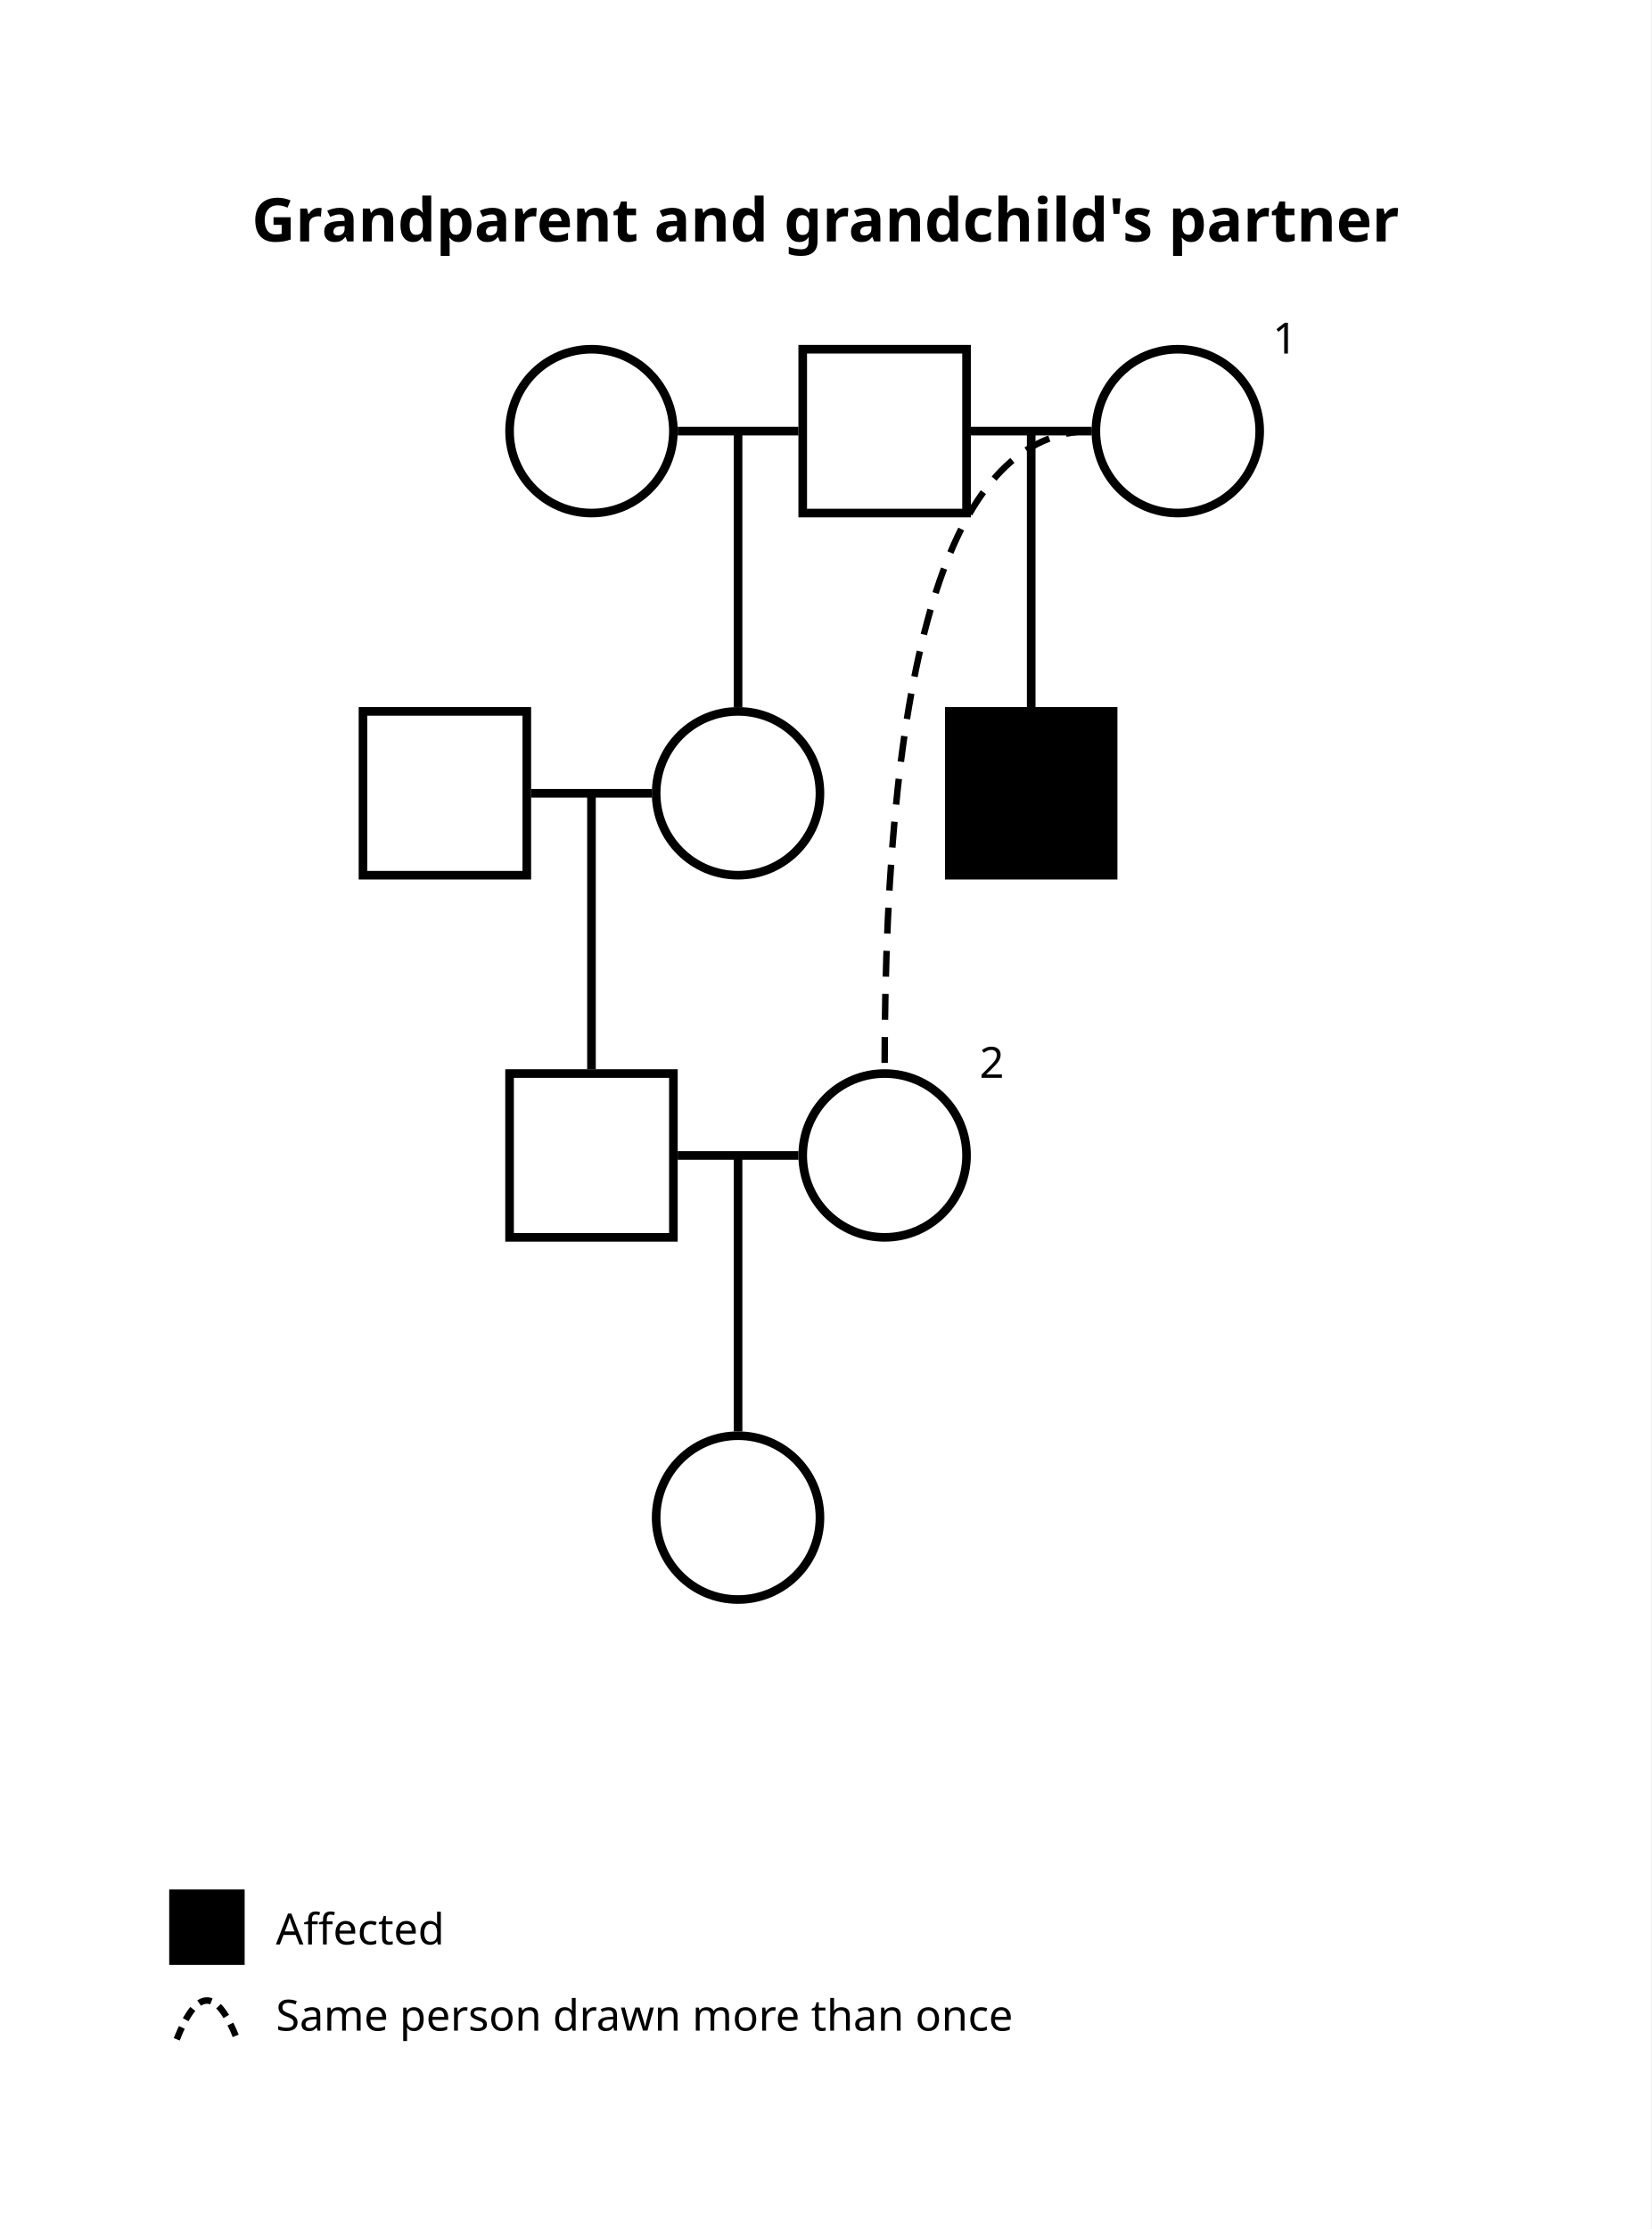
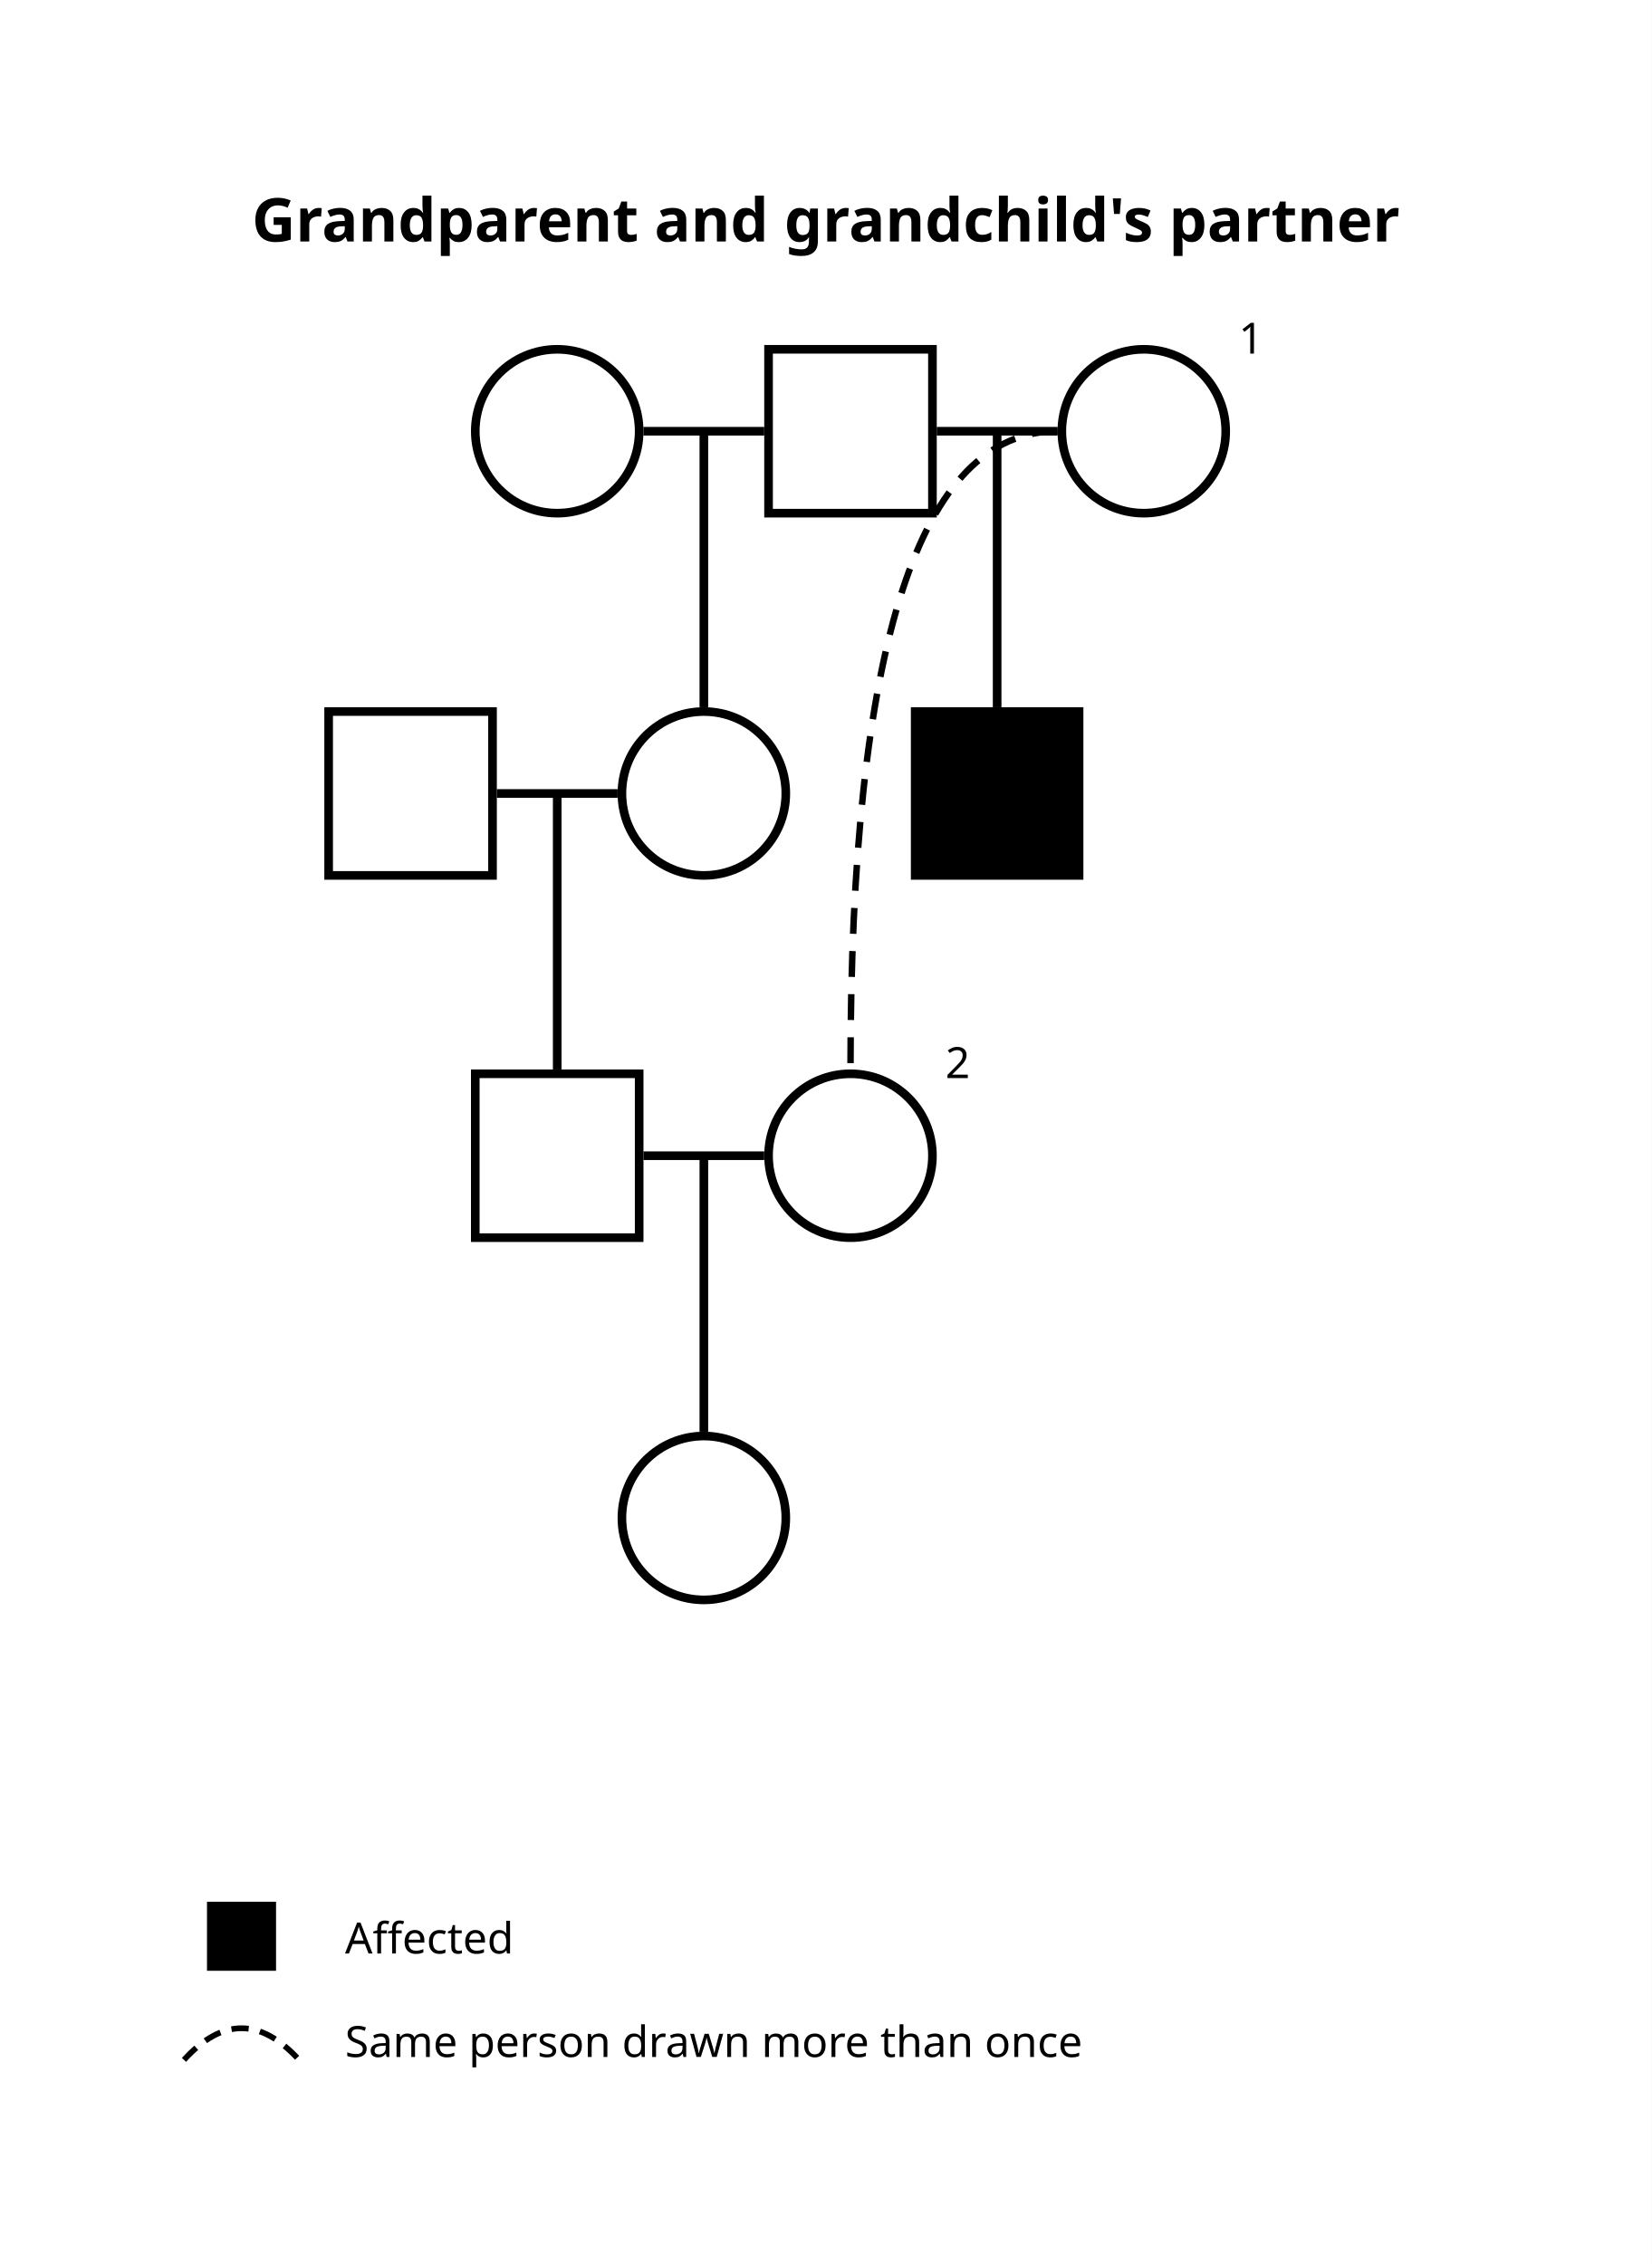
- <svg xmlns="http://www.w3.org/2000/svg" width="383" height="517" viewBox="0 0 383 517">
+ <svg xmlns="http://www.w3.org/2000/svg" width="383" height="525" viewBox="0 0 383 525">
  <defs>
    <marker id="proband-arrowhead" markerWidth="6" markerHeight="6" refX="6" refY="3" orient="auto">
      <path d="M 0 0 L 6 3 L 0 6 Z" fill="black" />
    </marker>
  </defs>
-   <rect width="383" height="517" fill="white" />
+   <rect width="383" height="525" fill="white" />
  <g class="chart-title">
    <text x="191.5" y="56" text-anchor="middle" font-family="sans-serif" font-size="14" font-weight="bold" fill="black" style="user-select:none">Grandparent and grandchild's partner</text>
  </g>
-   <g transform="translate(103.2 100)">
+   <g transform="translate(95.2 100)">
    <g class="couple-lines">
      <path d="M 54 0 L 82 0" stroke="black" stroke-width="2" fill="none" />
      <path d="M 122 0 L 150 0" stroke="black" stroke-width="2" fill="none" />
      <path d="M 20 84 L 48 84" stroke="black" stroke-width="2" fill="none" />
      <path d="M 54 168 L 82 168" stroke="black" stroke-width="2" fill="none" />
    </g>
    <g class="sibship-lines">
      <path d="M 68 0 L 68 42 M 68 42 L 68 42 M 68 42 L 68 64" stroke="black" stroke-width="2" fill="none" />
      <path d="M 136 0 L 136 42 M 136 42 L 136 42 M 136 42 L 136 64" stroke="black" stroke-width="2" fill="none" />
      <path d="M 34 84 L 34 126 M 34 126 L 34 126 M 34 126 L 34 148" stroke="black" stroke-width="2" fill="none" />
      <path d="M 68 168 L 68 210 M 68 210 L 68 210 M 68 210 L 68 232" stroke="black" stroke-width="2" fill="none" />
    </g>
    <g class="assisted-lines">
</g>
    <g class="duplicate-arcs">
      <path d="M 150 0 Q 102 0 102 148" stroke="black" stroke-width="1.5" stroke-dasharray="6 4" fill="none" />
    </g>
    <g class="symbols">
      <g transform="translate(34 0)">
        <g transform="translate(-20 -20)">
          <g>
            <g>
              <circle cx="20" cy="20" r="19" stroke="black" stroke-width="2" fill="white" />
            </g>
          </g>
        </g>
      </g>
      <g transform="translate(102 0)">
        <g transform="translate(-20 -20)">
          <g>
            <g>
              <rect x="1" y="1" width="38" height="38" stroke="black" stroke-width="2" fill="white" />
            </g>
          </g>
        </g>
      </g>
      <g transform="translate(170 0)">
        <g transform="translate(-20 -20)">
          <g>
            <g>
              <circle cx="20" cy="20" r="19" stroke="black" stroke-width="2" fill="white" />
            </g>
          </g>
          <text data-copy-number="1" x="42" y="2" font-family="sans-serif" font-size="10" fill="black" style="pointer-events:none;user-select:none">1</text>
        </g>
      </g>
      <g transform="translate(0 84)">
        <g transform="translate(-20 -20)">
          <g>
            <g>
              <rect x="1" y="1" width="38" height="38" stroke="black" stroke-width="2" fill="white" />
            </g>
          </g>
        </g>
      </g>
      <g transform="translate(68 84)">
        <g transform="translate(-20 -20)">
          <g>
            <g>
              <circle cx="20" cy="20" r="19" stroke="black" stroke-width="2" fill="white" />
            </g>
          </g>
        </g>
      </g>
      <g transform="translate(136 84)">
        <g transform="translate(-20 -20)">
          <g>
            <g>
              <rect x="1" y="1" width="38" height="38" stroke="black" stroke-width="2" fill="black" />
            </g>
          </g>
        </g>
      </g>
      <g transform="translate(34 168)">
        <g transform="translate(-20 -20)">
          <g>
            <g>
              <rect x="1" y="1" width="38" height="38" stroke="black" stroke-width="2" fill="white" />
            </g>
          </g>
        </g>
      </g>
      <g transform="translate(102 168)">
        <g transform="translate(-20 -20)">
          <g>
            <g>
              <circle cx="20" cy="20" r="19" stroke="black" stroke-width="2" fill="white" />
            </g>
          </g>
          <text data-copy-number="2" x="42" y="2" font-family="sans-serif" font-size="10" fill="black" style="pointer-events:none;user-select:none">2</text>
        </g>
      </g>
      <g transform="translate(68 252)">
        <g transform="translate(-20 -20)">
          <g>
            <g>
              <circle cx="20" cy="20" r="19" stroke="black" stroke-width="2" fill="white" />
            </g>
          </g>
        </g>
      </g>
    </g>
    <g class="labels">
      <g transform="translate(14 -20)">
        <g transform="translate(20 20)" style="user-select:none" />
      </g>
      <g transform="translate(82 -20)">
        <g transform="translate(20 20)" style="user-select:none" />
      </g>
      <g transform="translate(150 -20)">
        <g transform="translate(20 20)" style="user-select:none" />
      </g>
      <g transform="translate(-20 64)">
        <g transform="translate(20 20)" style="user-select:none" />
      </g>
      <g transform="translate(48 64)">
        <g transform="translate(20 20)" style="user-select:none" />
      </g>
      <g transform="translate(116 64)">
        <g transform="translate(20 20)" style="user-select:none" />
      </g>
      <g transform="translate(14 148)">
        <g transform="translate(20 20)" style="user-select:none" />
      </g>
      <g transform="translate(82 148)">
        <g transform="translate(20 20)" style="user-select:none" />
      </g>
      <g transform="translate(48 232)">
        <g transform="translate(20 20)" style="user-select:none" />
      </g>
    </g>
    <g class="consanguinity-labels">
</g>
  </g>
  <g class="pedigree-key" transform="translate(0 437)">
-     <rect x="40" y="2" width="16" height="16" fill="black" stroke="black" stroke-width="1.5" />
-     <text x="64" y="14" font-family="sans-serif" font-size="10" fill="black">Affected</text>
-     <path d="M 41 36 Q 48 18 55 36" fill="none" stroke="black" stroke-width="1.5" stroke-dasharray="3 2" />
-     <text x="64" y="34" font-family="sans-serif" font-size="10" fill="black">Same person drawn more than once</text>
+     <g transform="translate(56 12) scale(0.667) translate(-14 -14)">
+       <svg width="28" height="28" viewBox="-2 -2 28 28">
+         <rect x="1" y="1" width="22" height="22" stroke="black" stroke-width="2" fill="black" />
+       </svg>
+     </g>
+     <text x="80" y="16" font-family="sans-serif" font-size="10" fill="black">Affected</text>
+     <g transform="translate(56 36) scale(0.667) translate(-24 -10)">
+       <svg width="48" height="20" viewBox="0 0 48 20">
+         <path d="M 4 17 Q 24 -5 44 17" stroke="black" stroke-width="2" stroke-dasharray="6 4" fill="none" />
+       </svg>
+     </g>
+     <text x="80" y="40" font-family="sans-serif" font-size="10" fill="black">Same person drawn more than once</text>
  </g>
</svg>
